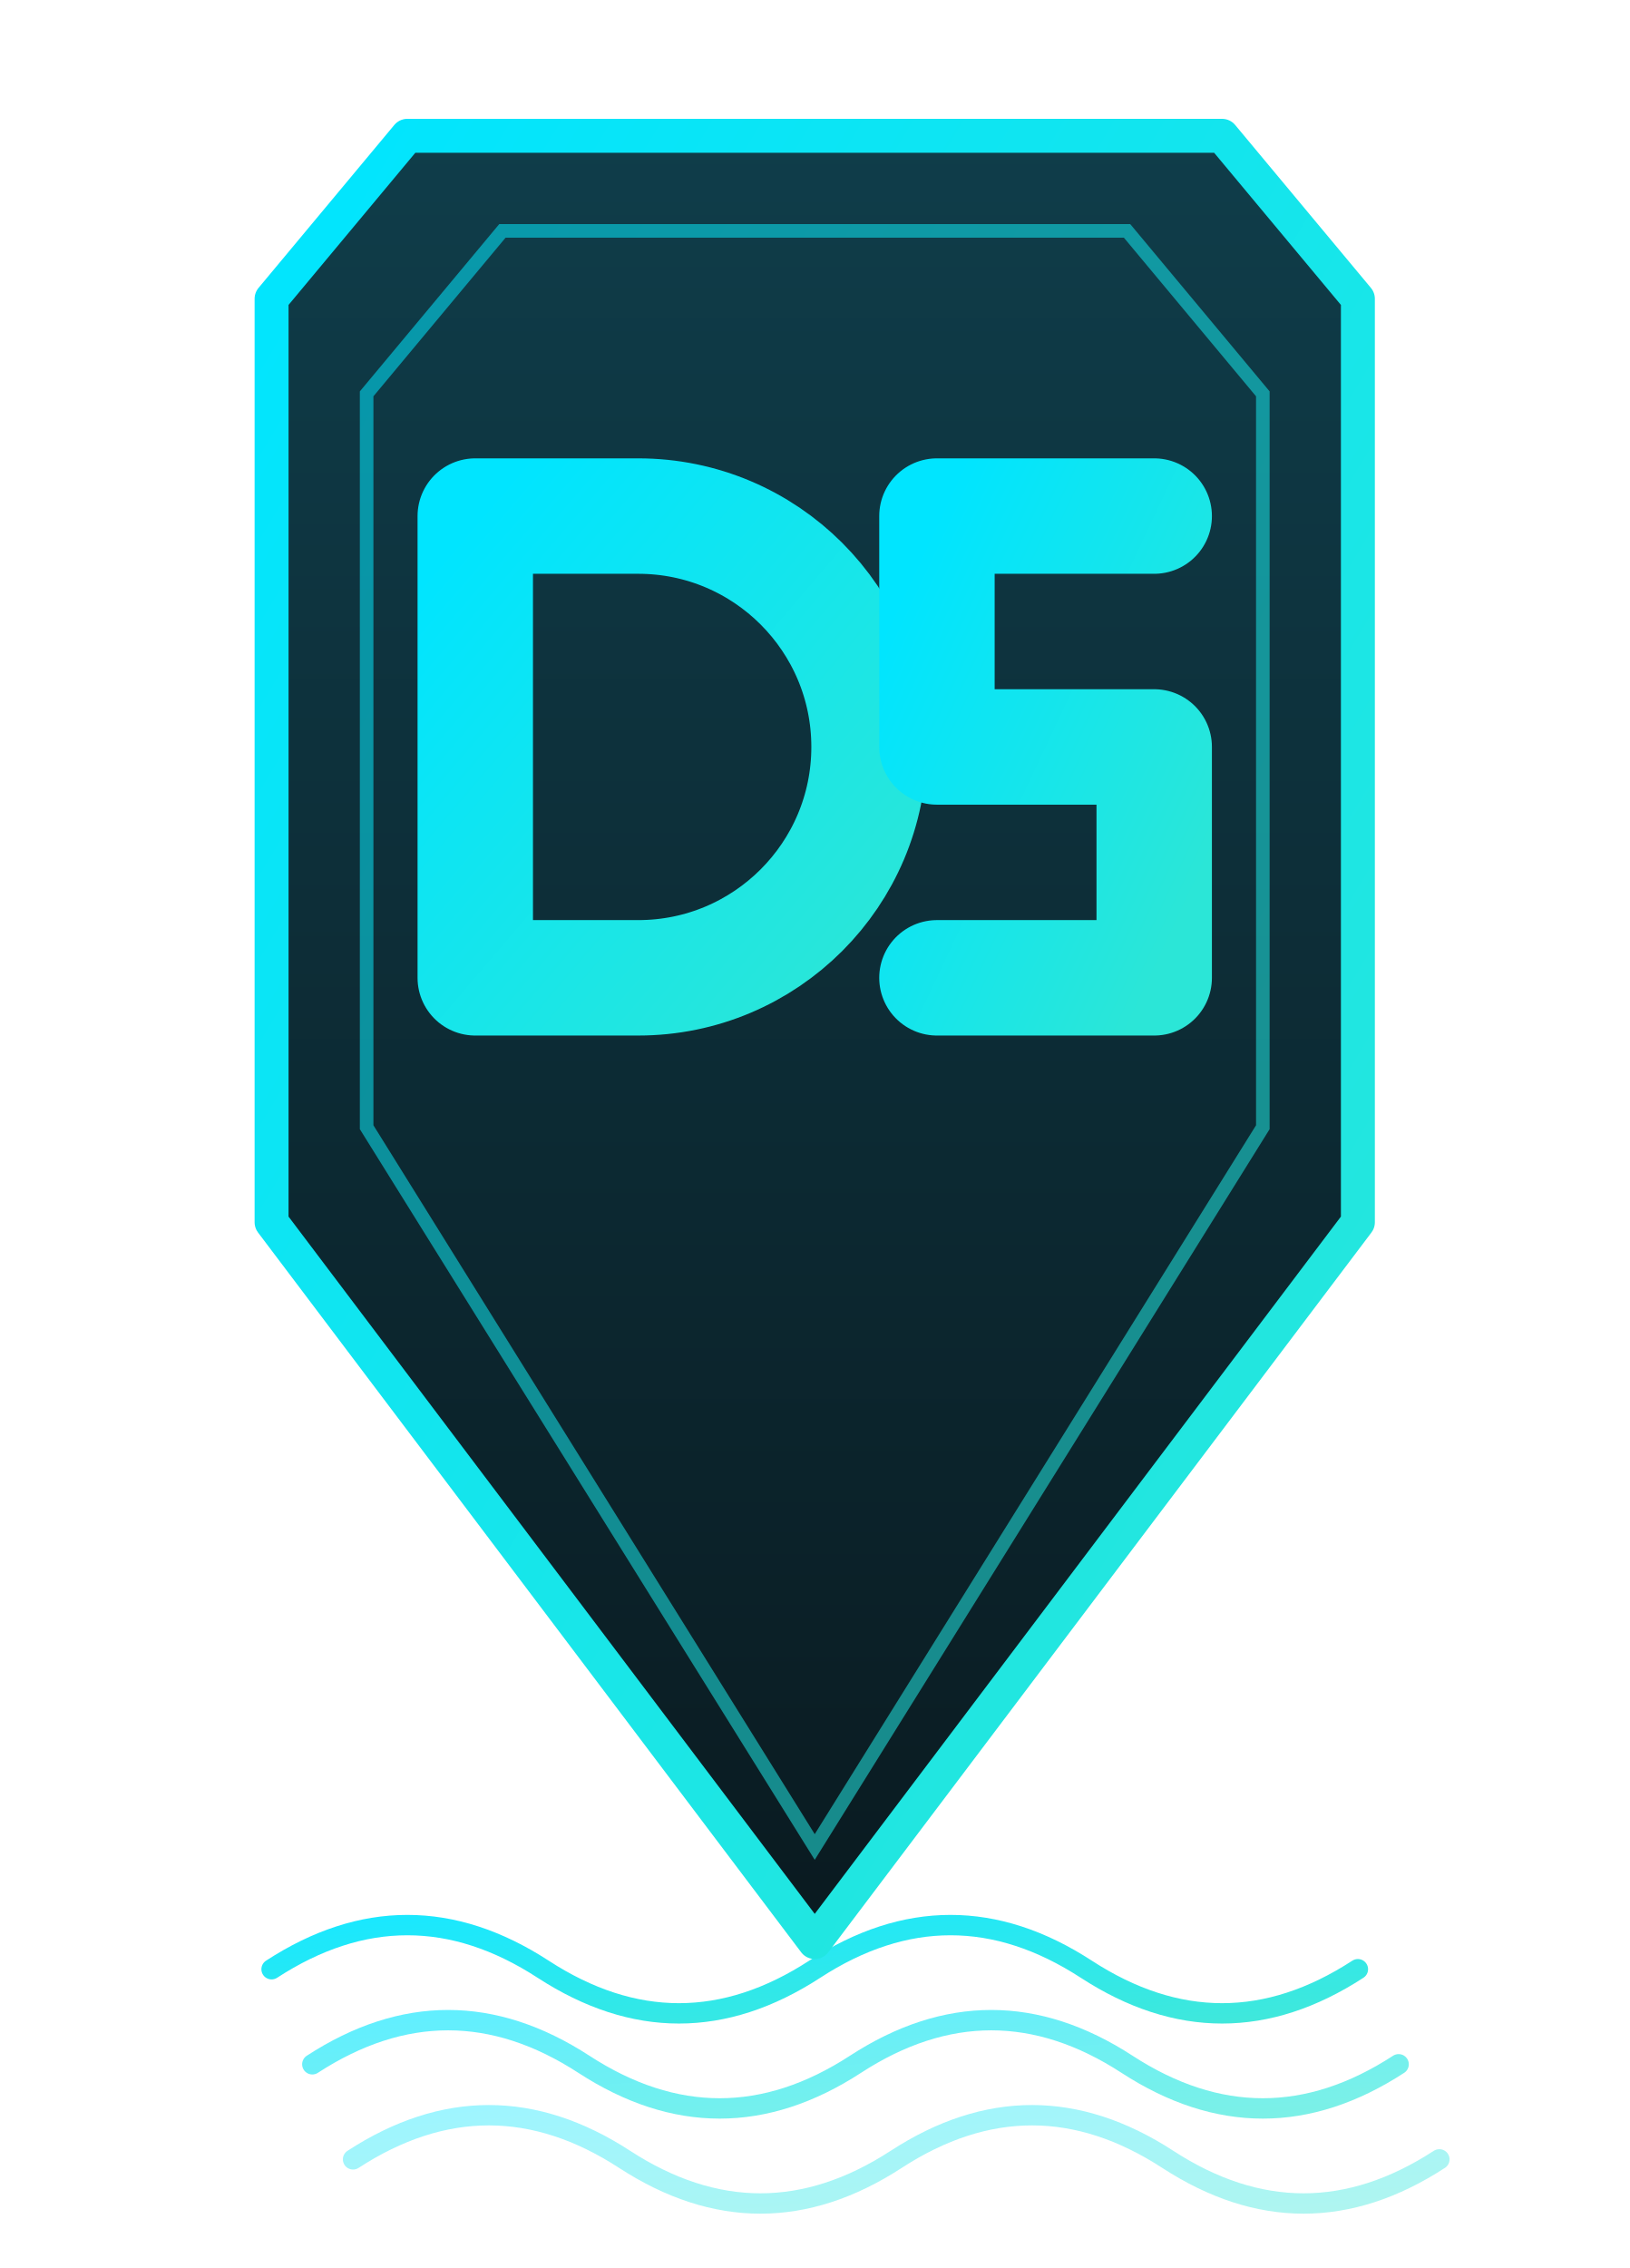
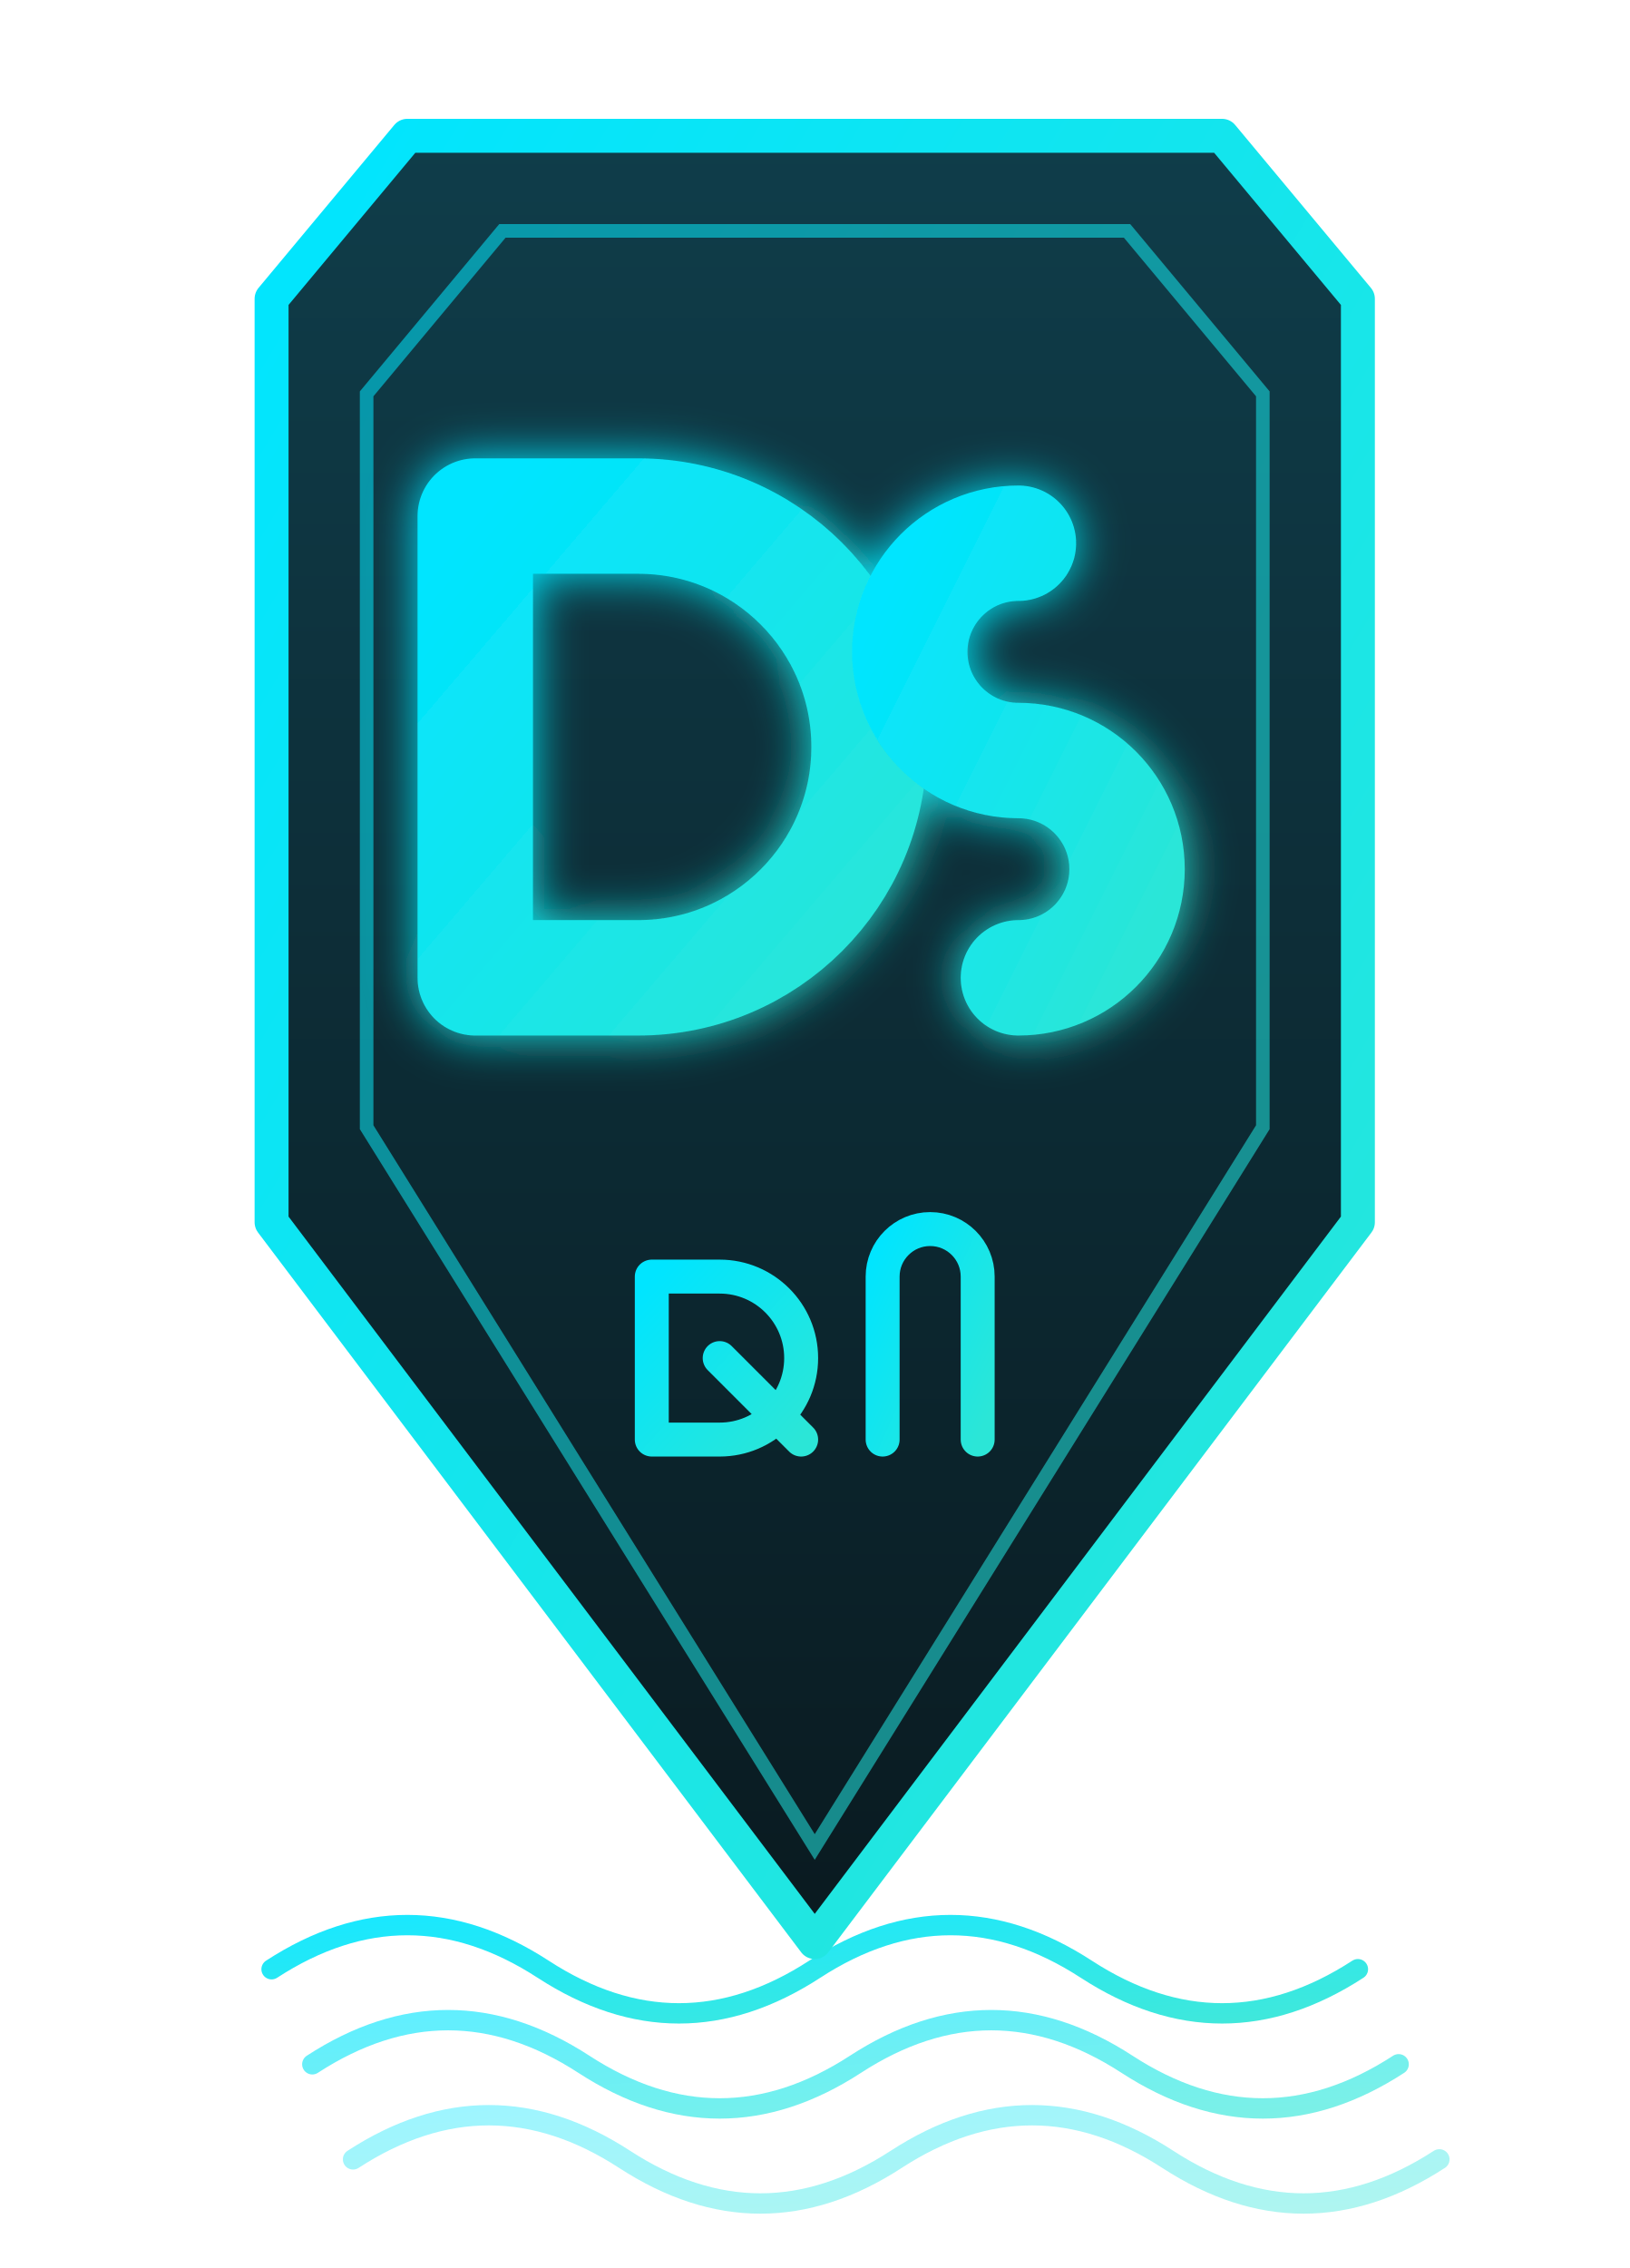
<svg xmlns="http://www.w3.org/2000/svg" viewBox="0 0 240 334" width="240" height="334">
  <defs>
    <linearGradient id="cyanglow" x1="0" y1="0" x2="1" y2="1">
      <stop offset="0" stop-color="#00E5FF" />
      <stop offset="1" stop-color="#2BE6D7" />
    </linearGradient>
    <linearGradient id="shieldbg" x1="0" y1="0" x2="0" y2="1">
      <stop offset="0" stop-color="#0F3D4A" />
      <stop offset="1" stop-color="#0A1A20" />
    </linearGradient>
+     <filter id="glow" x="-50%" y="-50%" width="200%" height="200%">
+       <feGaussianBlur stdDeviation="3.5" result="blur" />
+       <feMerge>
+         <feMergeNode in="blur" />
+         <feMergeNode in="SourceGraphic" />
+       </feMerge>
+     </filter>
  </defs>
  <g fill="none" stroke="url(#cyanglow)" stroke-width="3" stroke-linecap="round">
    <path d="M 40 290 q 20 -13 40 0 q 20 13 40 0 q 20 -13 40 0 q 20 13 40 0" opacity="0.9" />
    <path d="M 46 304 q 20 -13 40 0 q 20 13 40 0 q 20 -13 40 0 q 20 13 40 0" opacity="0.62" />
    <path d="M 52 318 q 20 -13 40 0 q 20 13 40 0 q 20 -13 40 0 q 20 13 40 0" opacity="0.38" />
  </g>
  <path d="M 60 20 L 180 20 L 200 44 L 200 180 L 120 286 L 40 180 L 40 44 Z" fill="url(#shieldbg)" stroke="url(#cyanglow)" stroke-width="5" stroke-linejoin="round" />
  <path d="M 74 34 L 166 34 L 186 58 L 186 166 L 120 272 L 54 166 L 54 58 Z" fill="none" stroke="url(#cyanglow)" stroke-width="2" opacity="0.55" />
-   <g fill="none" stroke="url(#cyanglow)" stroke-width="17" stroke-linecap="round" stroke-linejoin="round">
+   <g fill="none" stroke="url(#cyanglow)" stroke-width="17" stroke-linecap="round" stroke-linejoin="round" filter="url(#glow)">
    <path d="M 70 76 V 144 M 70 76 H 94 A 34 34 0 0 1 94 144 H 70" />
-     <path d="M 170 76 H 138 V 110 H 170 V 144 H 138" />
+     <path d="M 150 80 A 16 16 0 0 0 150 112 A 16 16 0 0 1 150 144" />
+   </g>
+   <g fill="none" stroke="url(#cyanglow)" stroke-width="5" stroke-linecap="round" stroke-linejoin="round">
+     <path d="M 96 188 V 212 M 96 188 H 106 A 12 12 0 0 1 106 212 H 96 M 106 200 L 118 212" />
+     <path d="M 130 188 V 212 M 130 188 A 7 7 0 0 1 144 188 V 212" />
  </g>
</svg>
